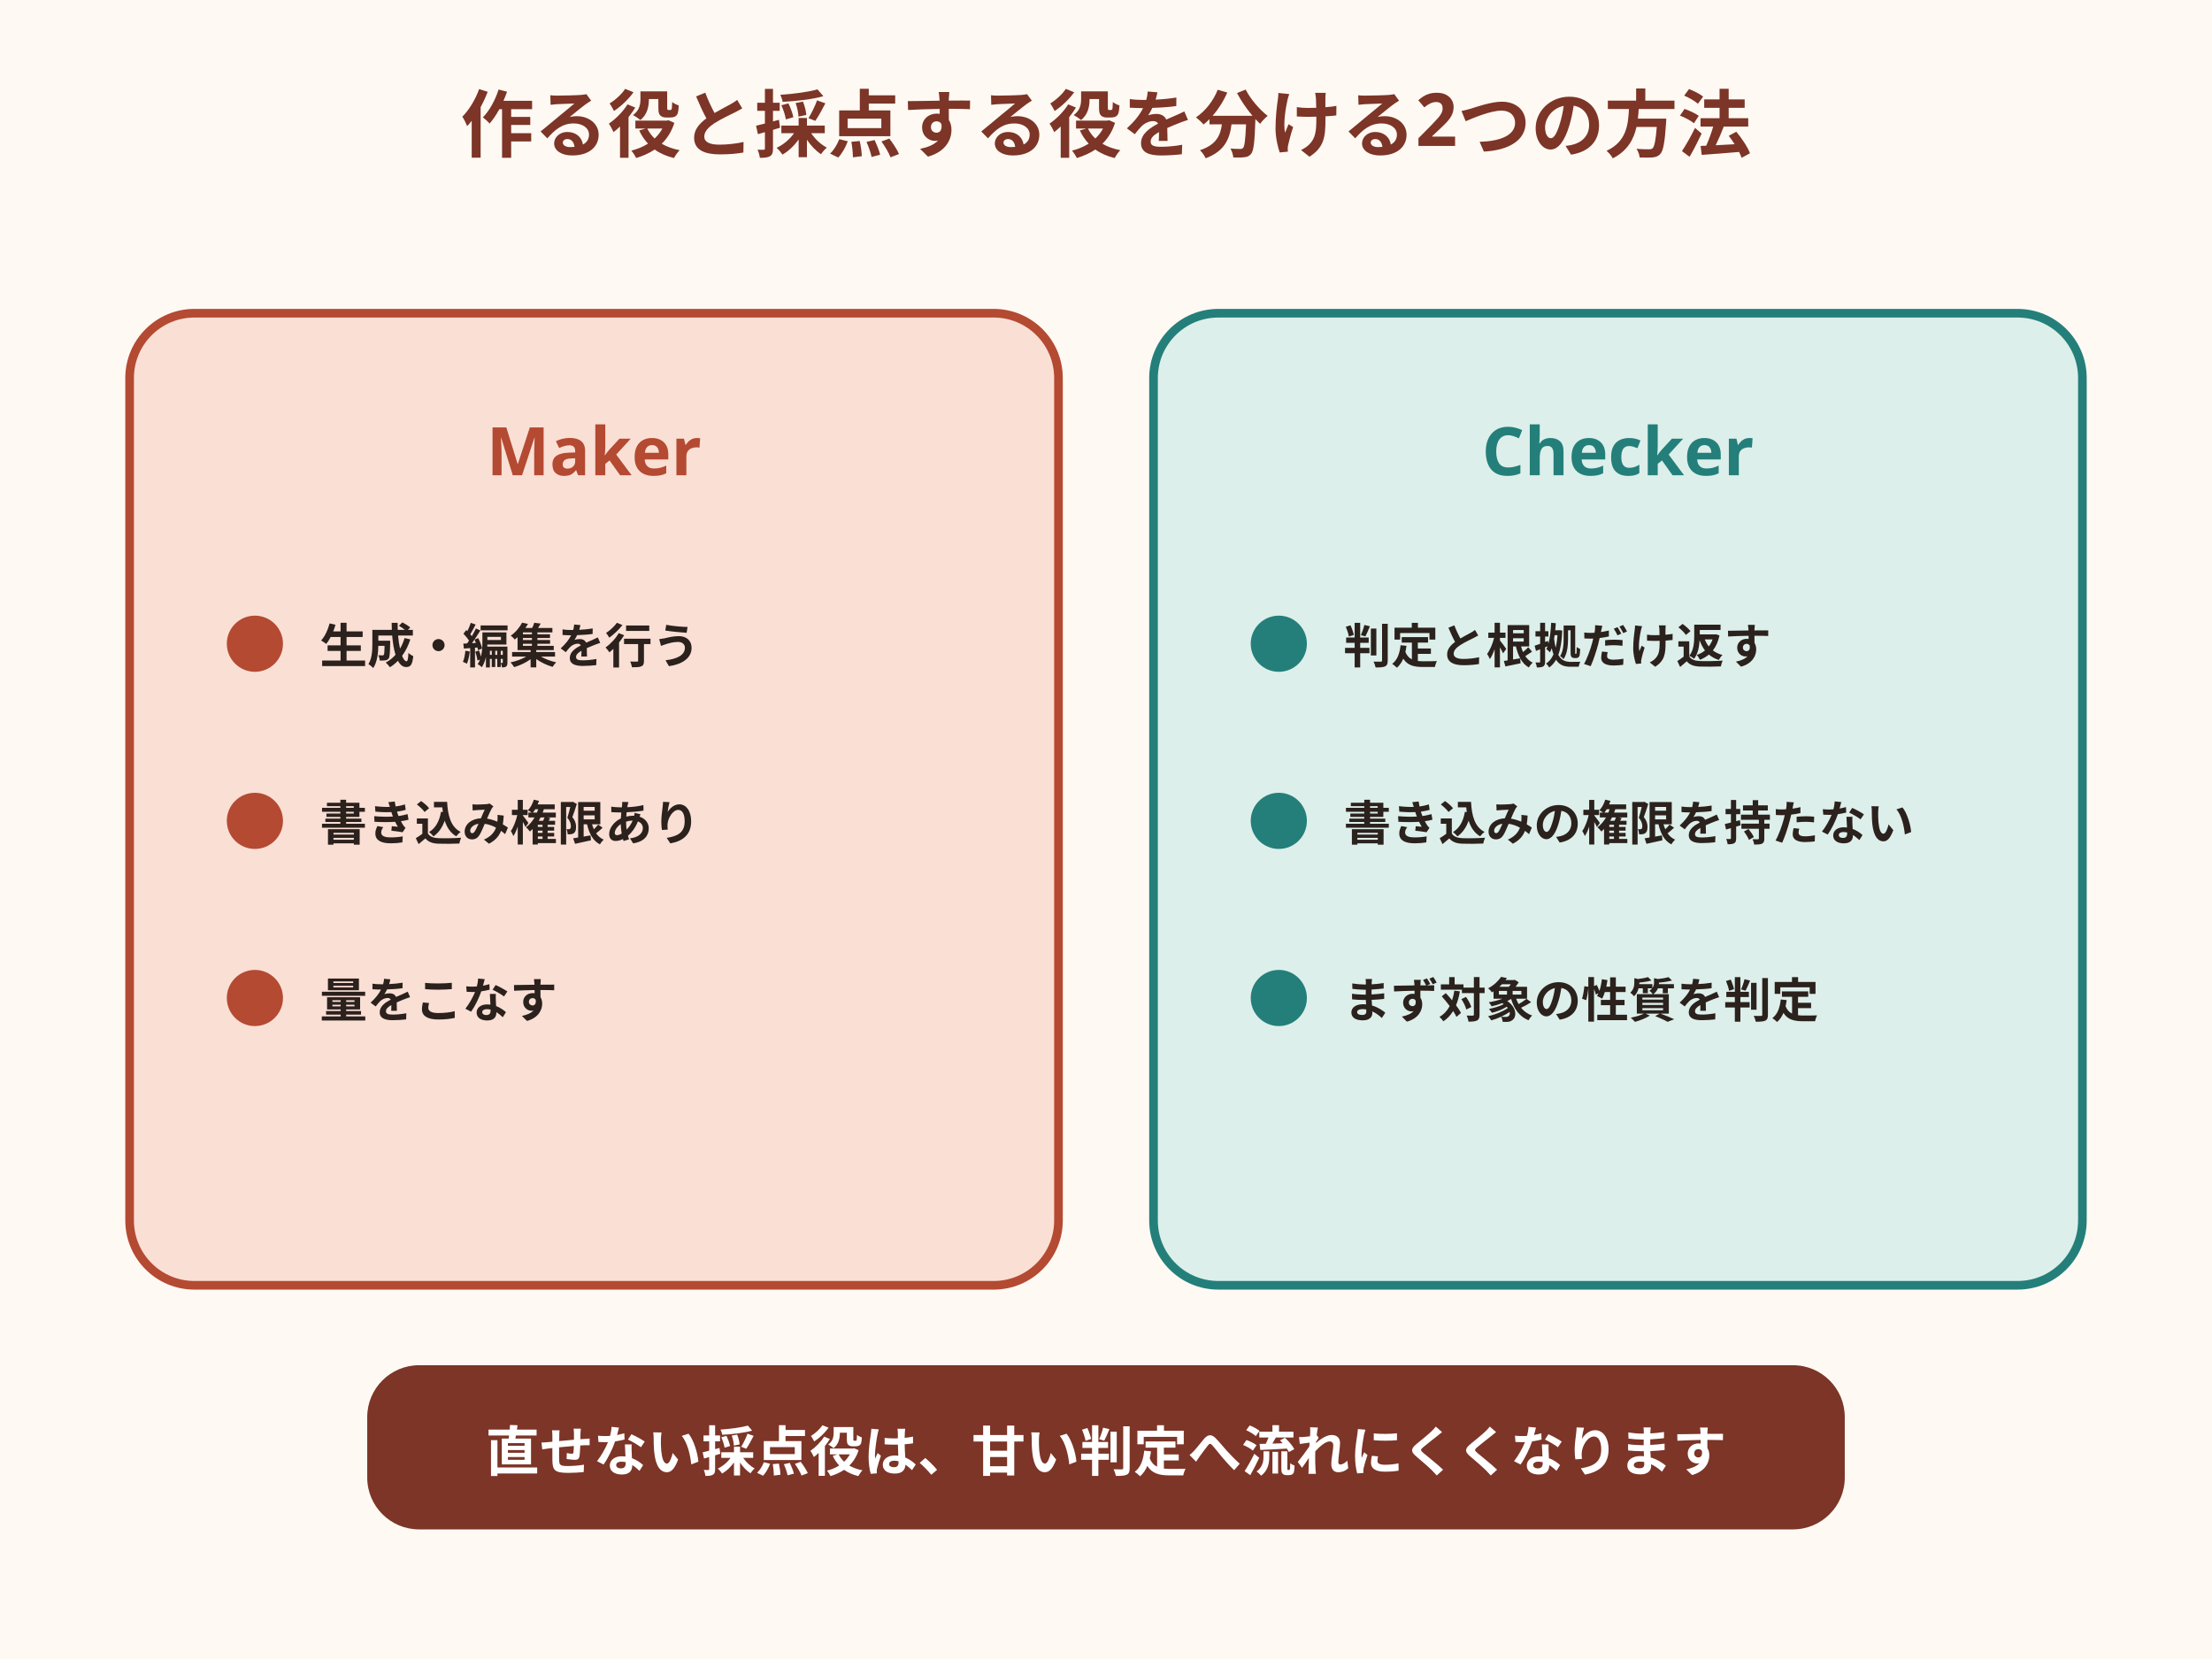
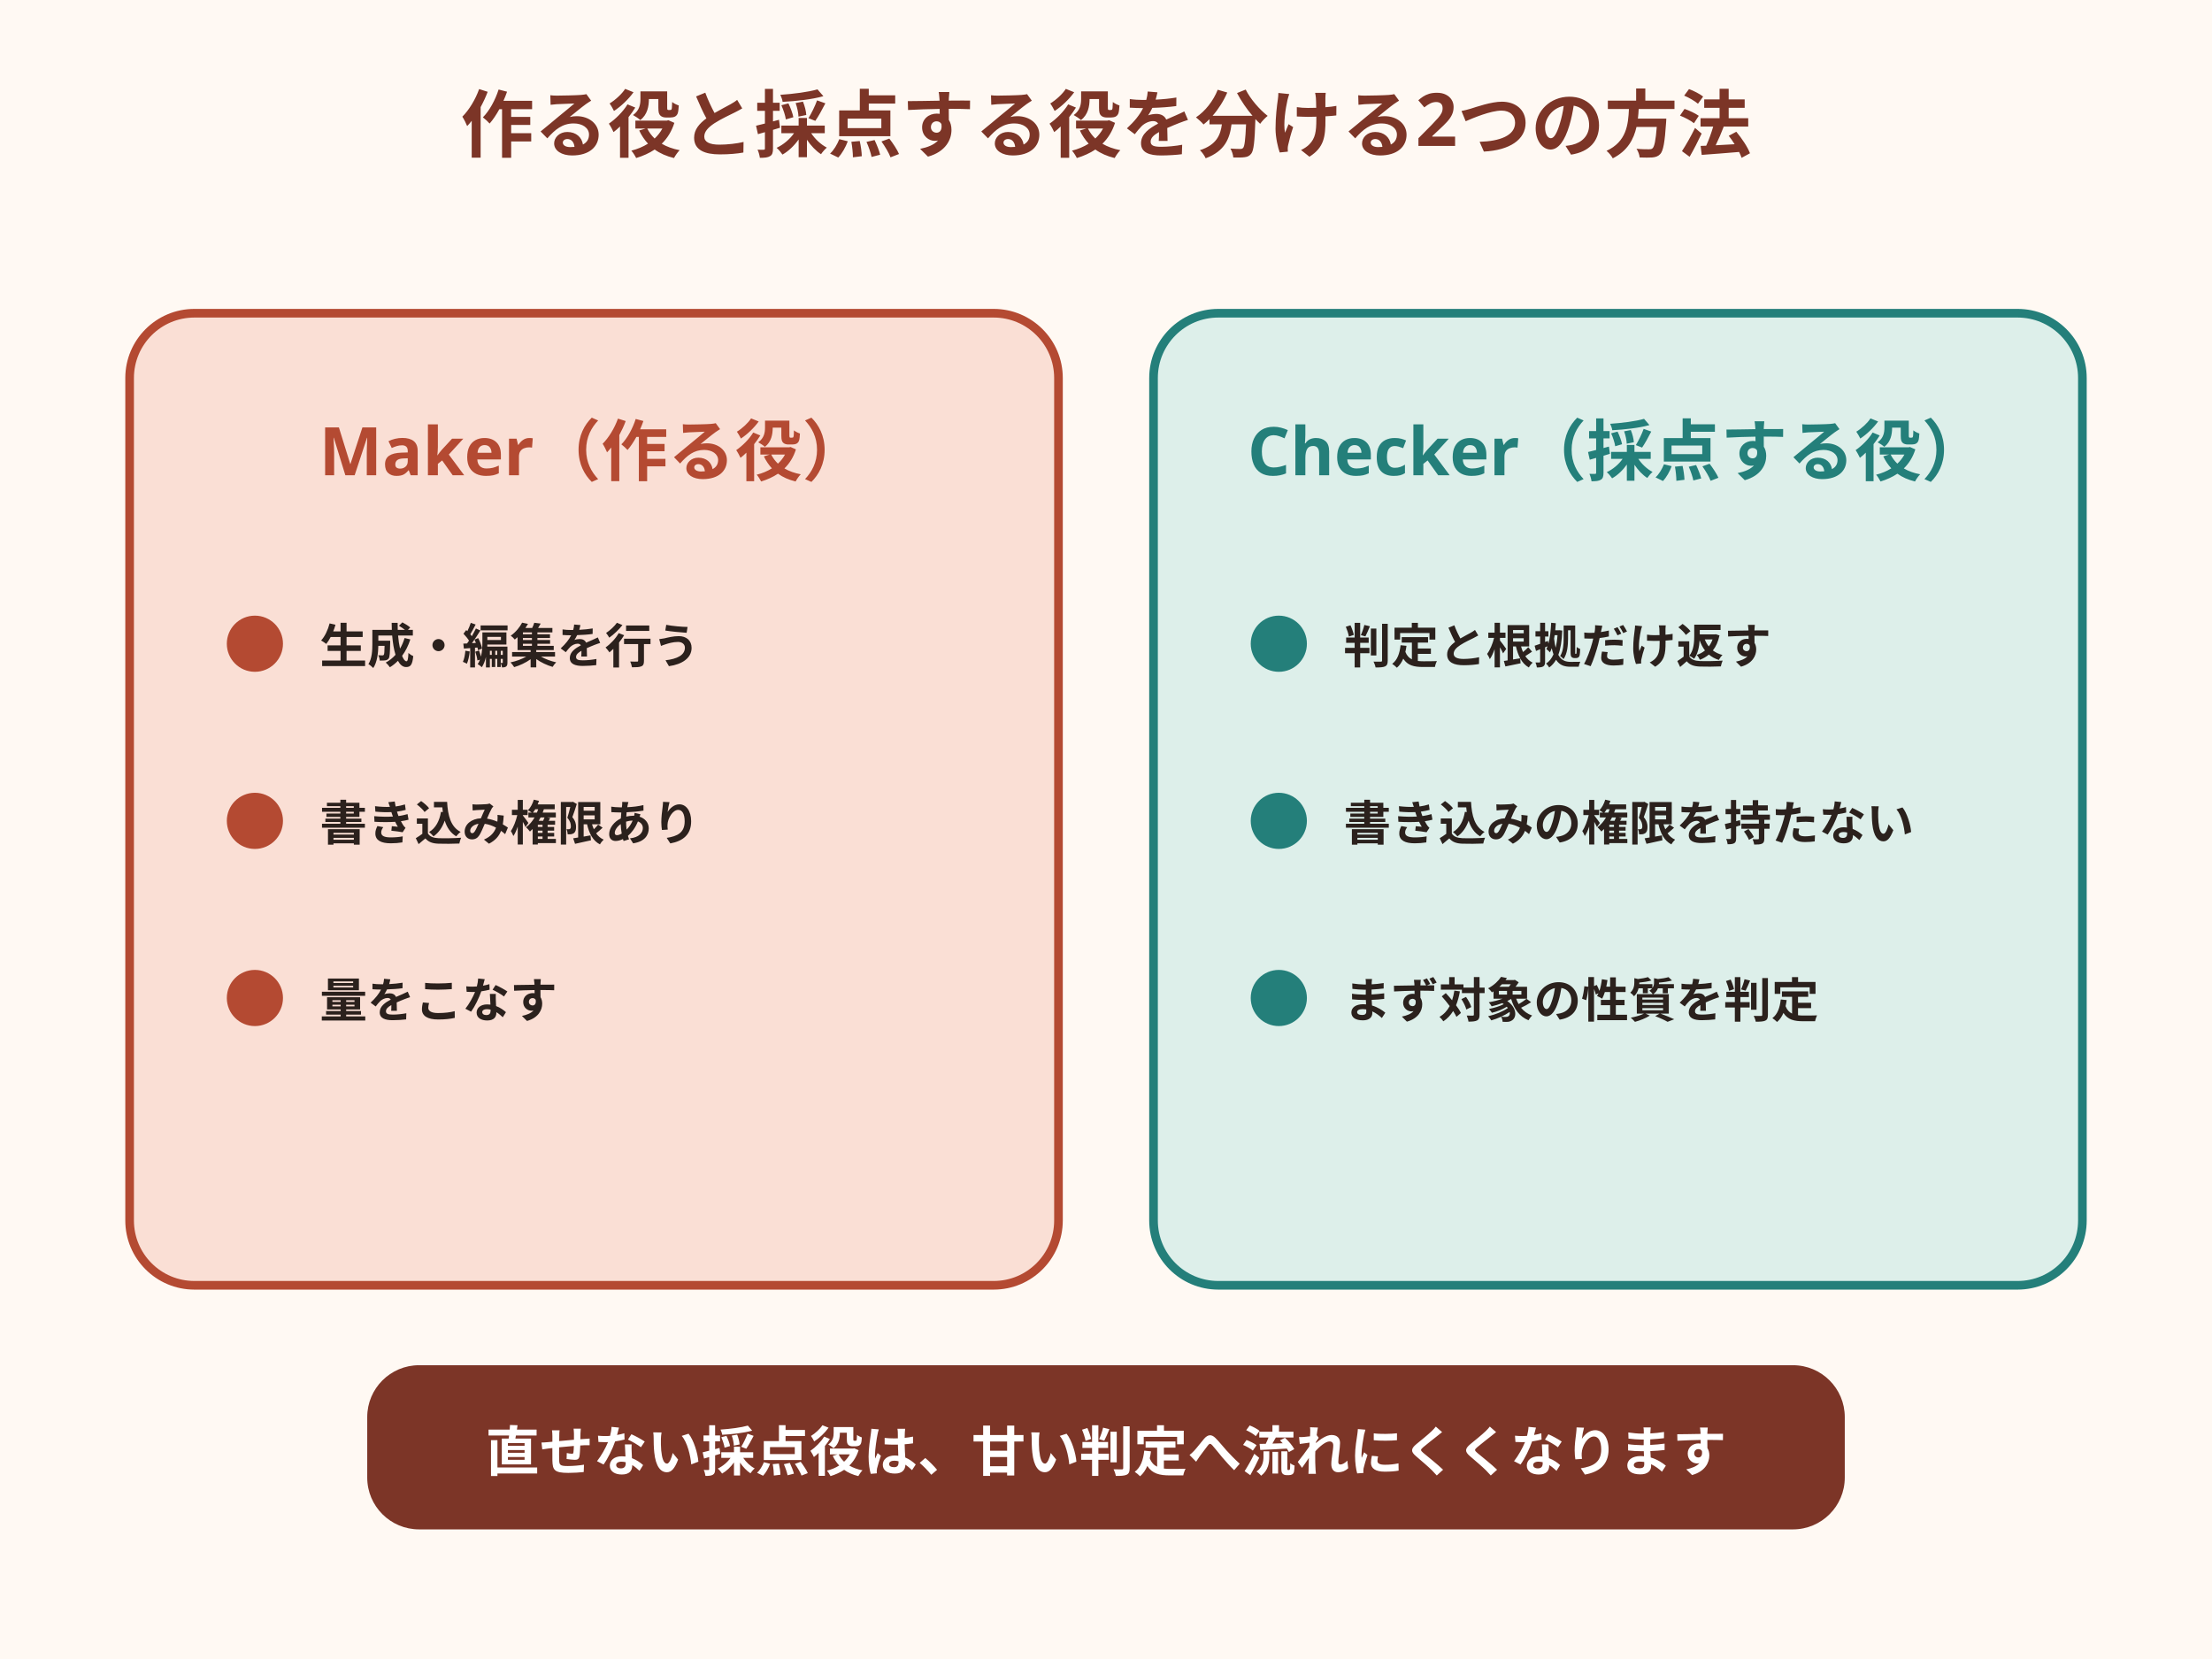
<svg xmlns="http://www.w3.org/2000/svg" width="1024" height="768" viewBox="0 0 1024 768">
  <defs>
    <marker id="arrow" viewBox="0 0 10 10" refX="9" refY="5" markerWidth="9" markerHeight="9" orient="auto-start-reverse">
      <path d="M 0 0 L 10 5 L 0 10 z" fill="context-stroke" />
    </marker>
  </defs>
  <rect width="1024" height="768" fill="#FFF9F3" />
  <text x="512" y="70" text-anchor="middle" font-family="Hiragino Sans, Yu Gothic, sans-serif" font-size="34" font-weight="800" fill="#7C3527">作る役と採点する役を分ける2つの方法</text>
  <rect x="60" y="145" width="430" height="450" rx="30" fill="#FADFD5" stroke="#B44A32" stroke-width="4" />
-   <text x="275" y="220" text-anchor="middle" font-family="Hiragino Sans, Yu Gothic, sans-serif" font-size="31" font-weight="800" fill="#B44A32">Maker</text>
+   <text x="275" y="220" text-anchor="middle" font-family="Hiragino Sans, Yu Gothic, sans-serif" font-size="31" font-weight="800" fill="#B44A32">Maker（作る役）</text>
  <circle cx="118" cy="298" r="13" fill="#B44A32" stroke="none" stroke-width="0" />
  <text x="148" y="307" text-anchor="start" font-family="Hiragino Sans, Yu Gothic, sans-serif" font-size="22" font-weight="650" fill="#2B211D">生成・編集を行う</text>
  <circle cx="118" cy="380" r="13" fill="#B44A32" stroke="none" stroke-width="0" />
  <text x="148" y="389" text-anchor="start" font-family="Hiragino Sans, Yu Gothic, sans-serif" font-size="22" font-weight="650" fill="#2B211D">書き込み権限あり</text>
  <circle cx="118" cy="462" r="13" fill="#B44A32" stroke="none" stroke-width="0" />
  <text x="148" y="471" text-anchor="start" font-family="Hiragino Sans, Yu Gothic, sans-serif" font-size="22" font-weight="650" fill="#2B211D">量をこなす</text>
  <rect x="534" y="145" width="430" height="450" rx="30" fill="#DDEFEA" stroke="#247F7A" stroke-width="4" />
-   <text x="749" y="220" text-anchor="middle" font-family="Hiragino Sans, Yu Gothic, sans-serif" font-size="31" font-weight="800" fill="#247F7A">Checker</text>
+   <text x="749" y="220" text-anchor="middle" font-family="Hiragino Sans, Yu Gothic, sans-serif" font-size="31" font-weight="800" fill="#247F7A">Checker（採点する役）</text>
  <circle cx="592" cy="298" r="13" fill="#247F7A" stroke="none" stroke-width="0" />
  <text x="622" y="307" text-anchor="start" font-family="Hiragino Sans, Yu Gothic, sans-serif" font-size="22" font-weight="650" fill="#2B211D">判定と根拠だけ返す</text>
  <circle cx="592" cy="380" r="13" fill="#247F7A" stroke="none" stroke-width="0" />
  <text x="622" y="389" text-anchor="start" font-family="Hiragino Sans, Yu Gothic, sans-serif" font-size="22" font-weight="650" fill="#2B211D">書き込みの権限を持たない</text>
  <circle cx="592" cy="462" r="13" fill="#247F7A" stroke="none" stroke-width="0" />
  <text x="622" y="471" text-anchor="start" font-family="Hiragino Sans, Yu Gothic, sans-serif" font-size="22" font-weight="650" fill="#2B211D">まず対象の性質を判定</text>
  <rect x="170" y="632" width="684" height="76" rx="24" fill="#7C3527" stroke="#7C3527" stroke-width="0" />
  <text x="512" y="681" text-anchor="middle" font-family="Hiragino Sans, Yu Gothic, sans-serif" font-size="25" font-weight="800" fill="#FFFFFF">直せない採点役は、甘い判定へ流れにくくなります</text>
</svg>
